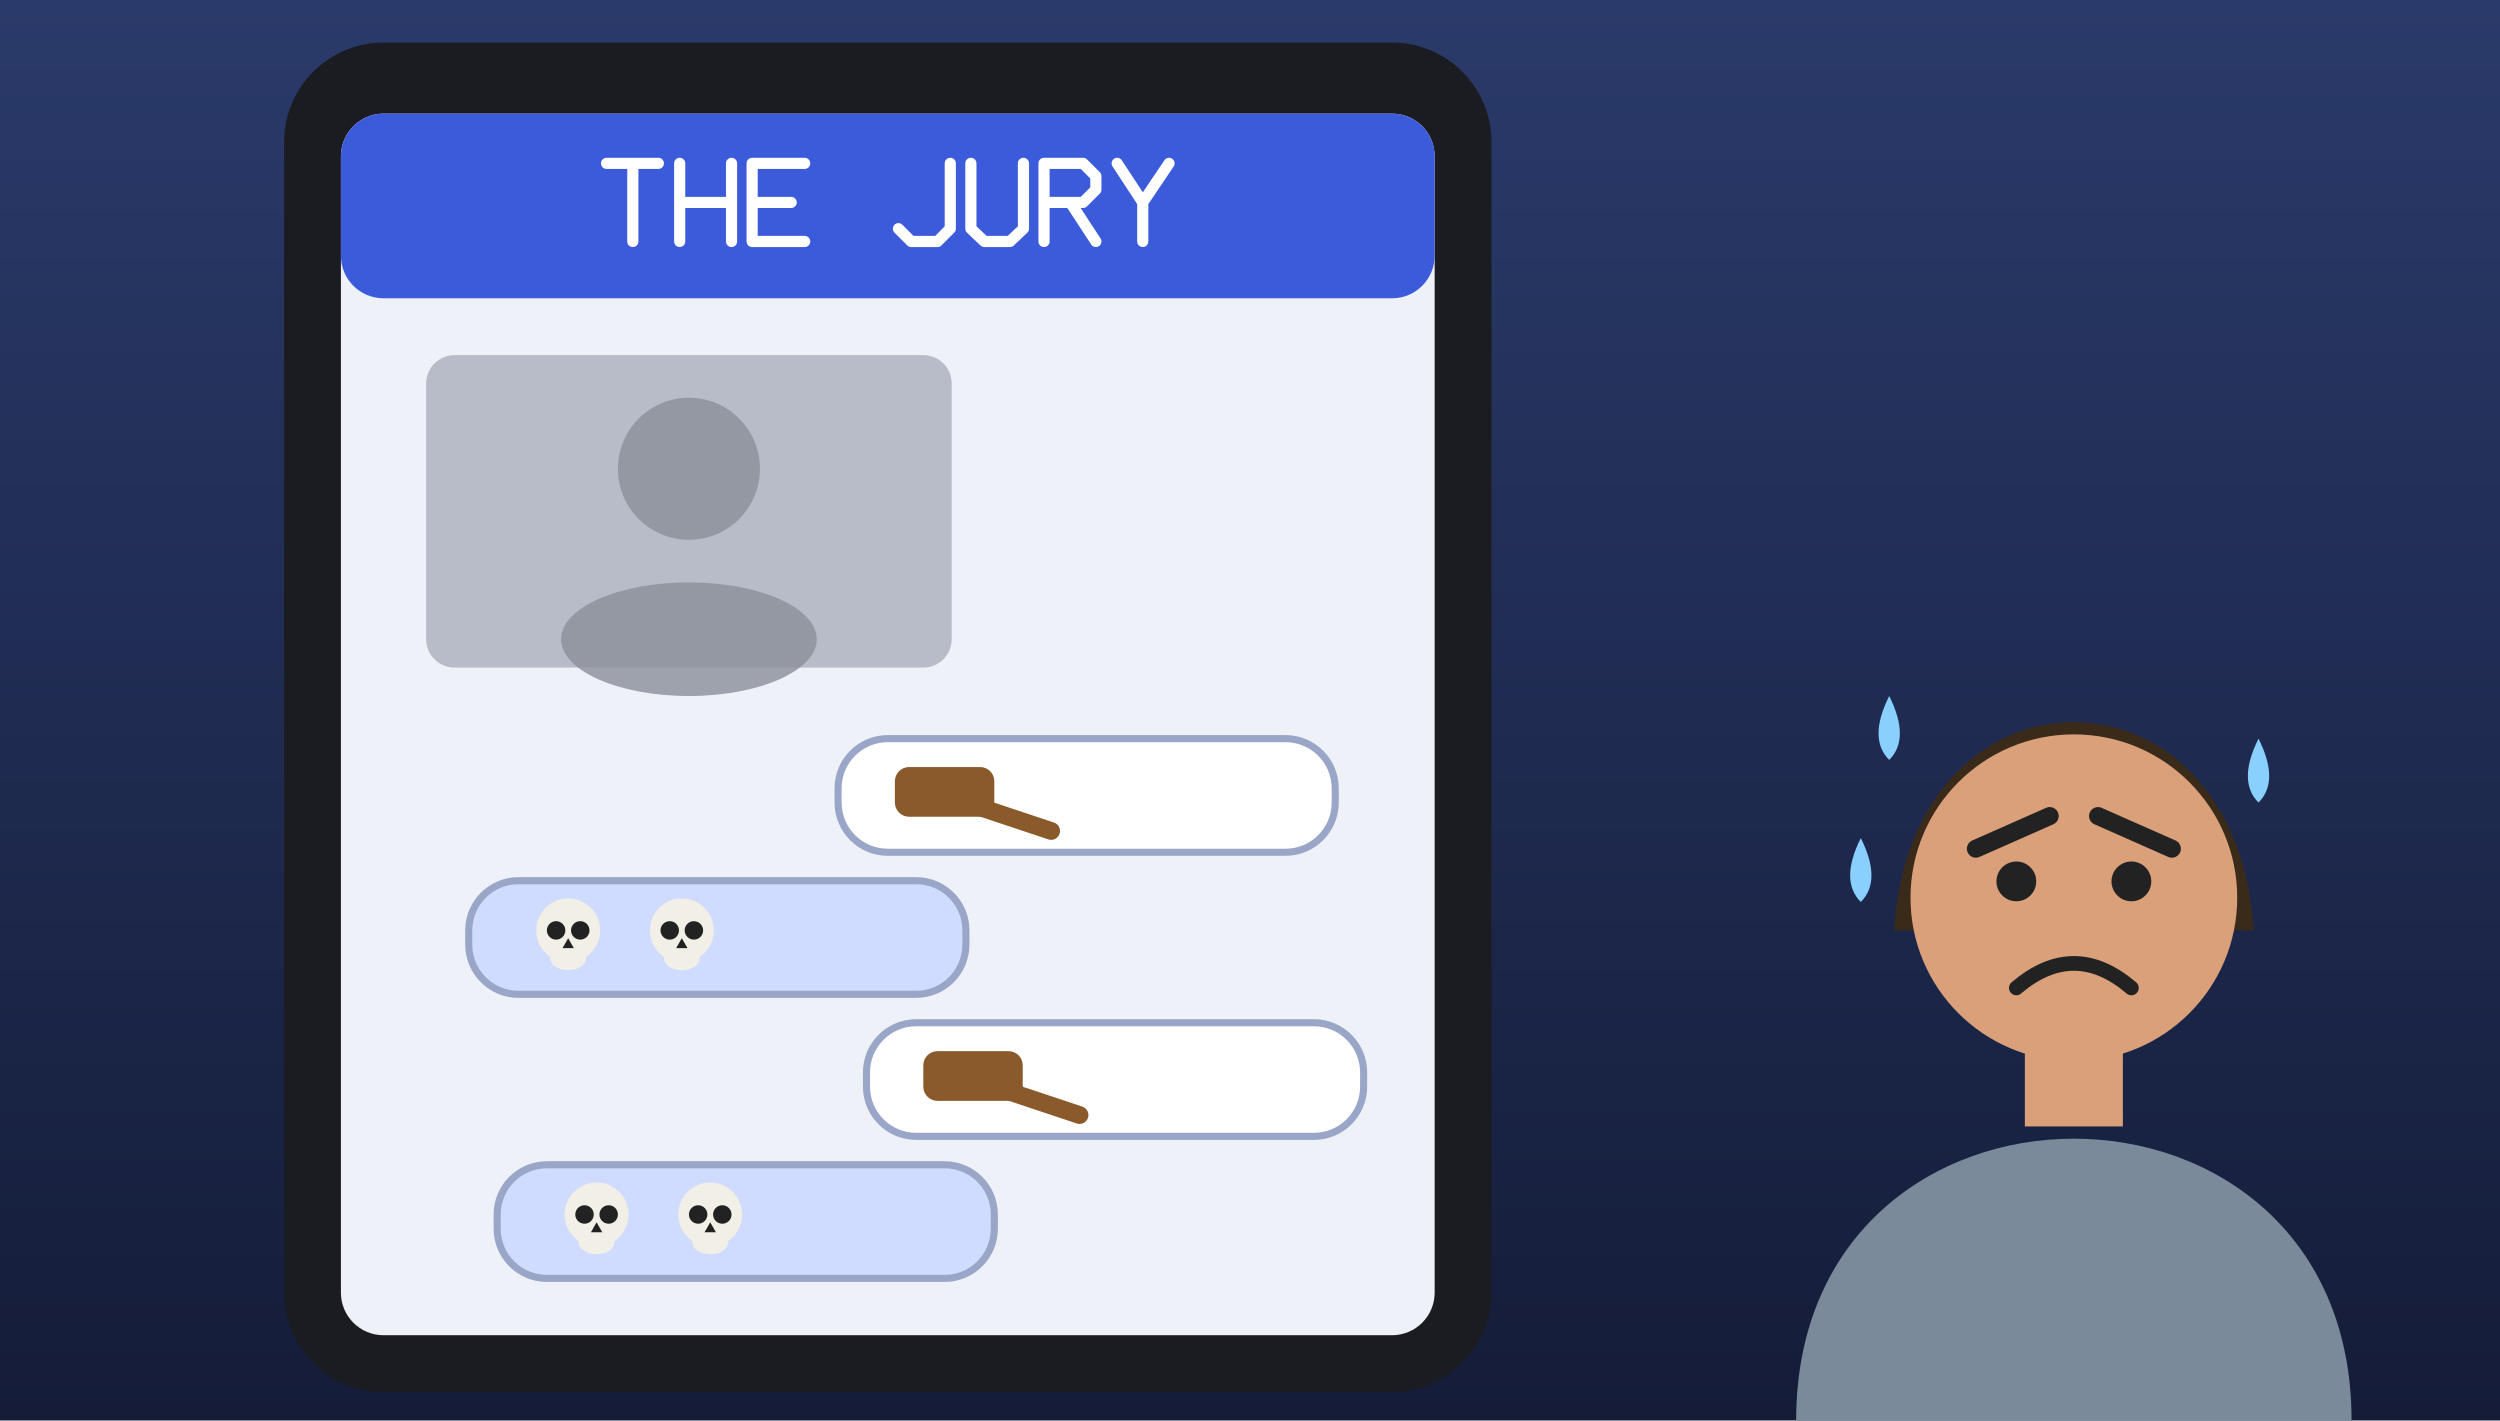
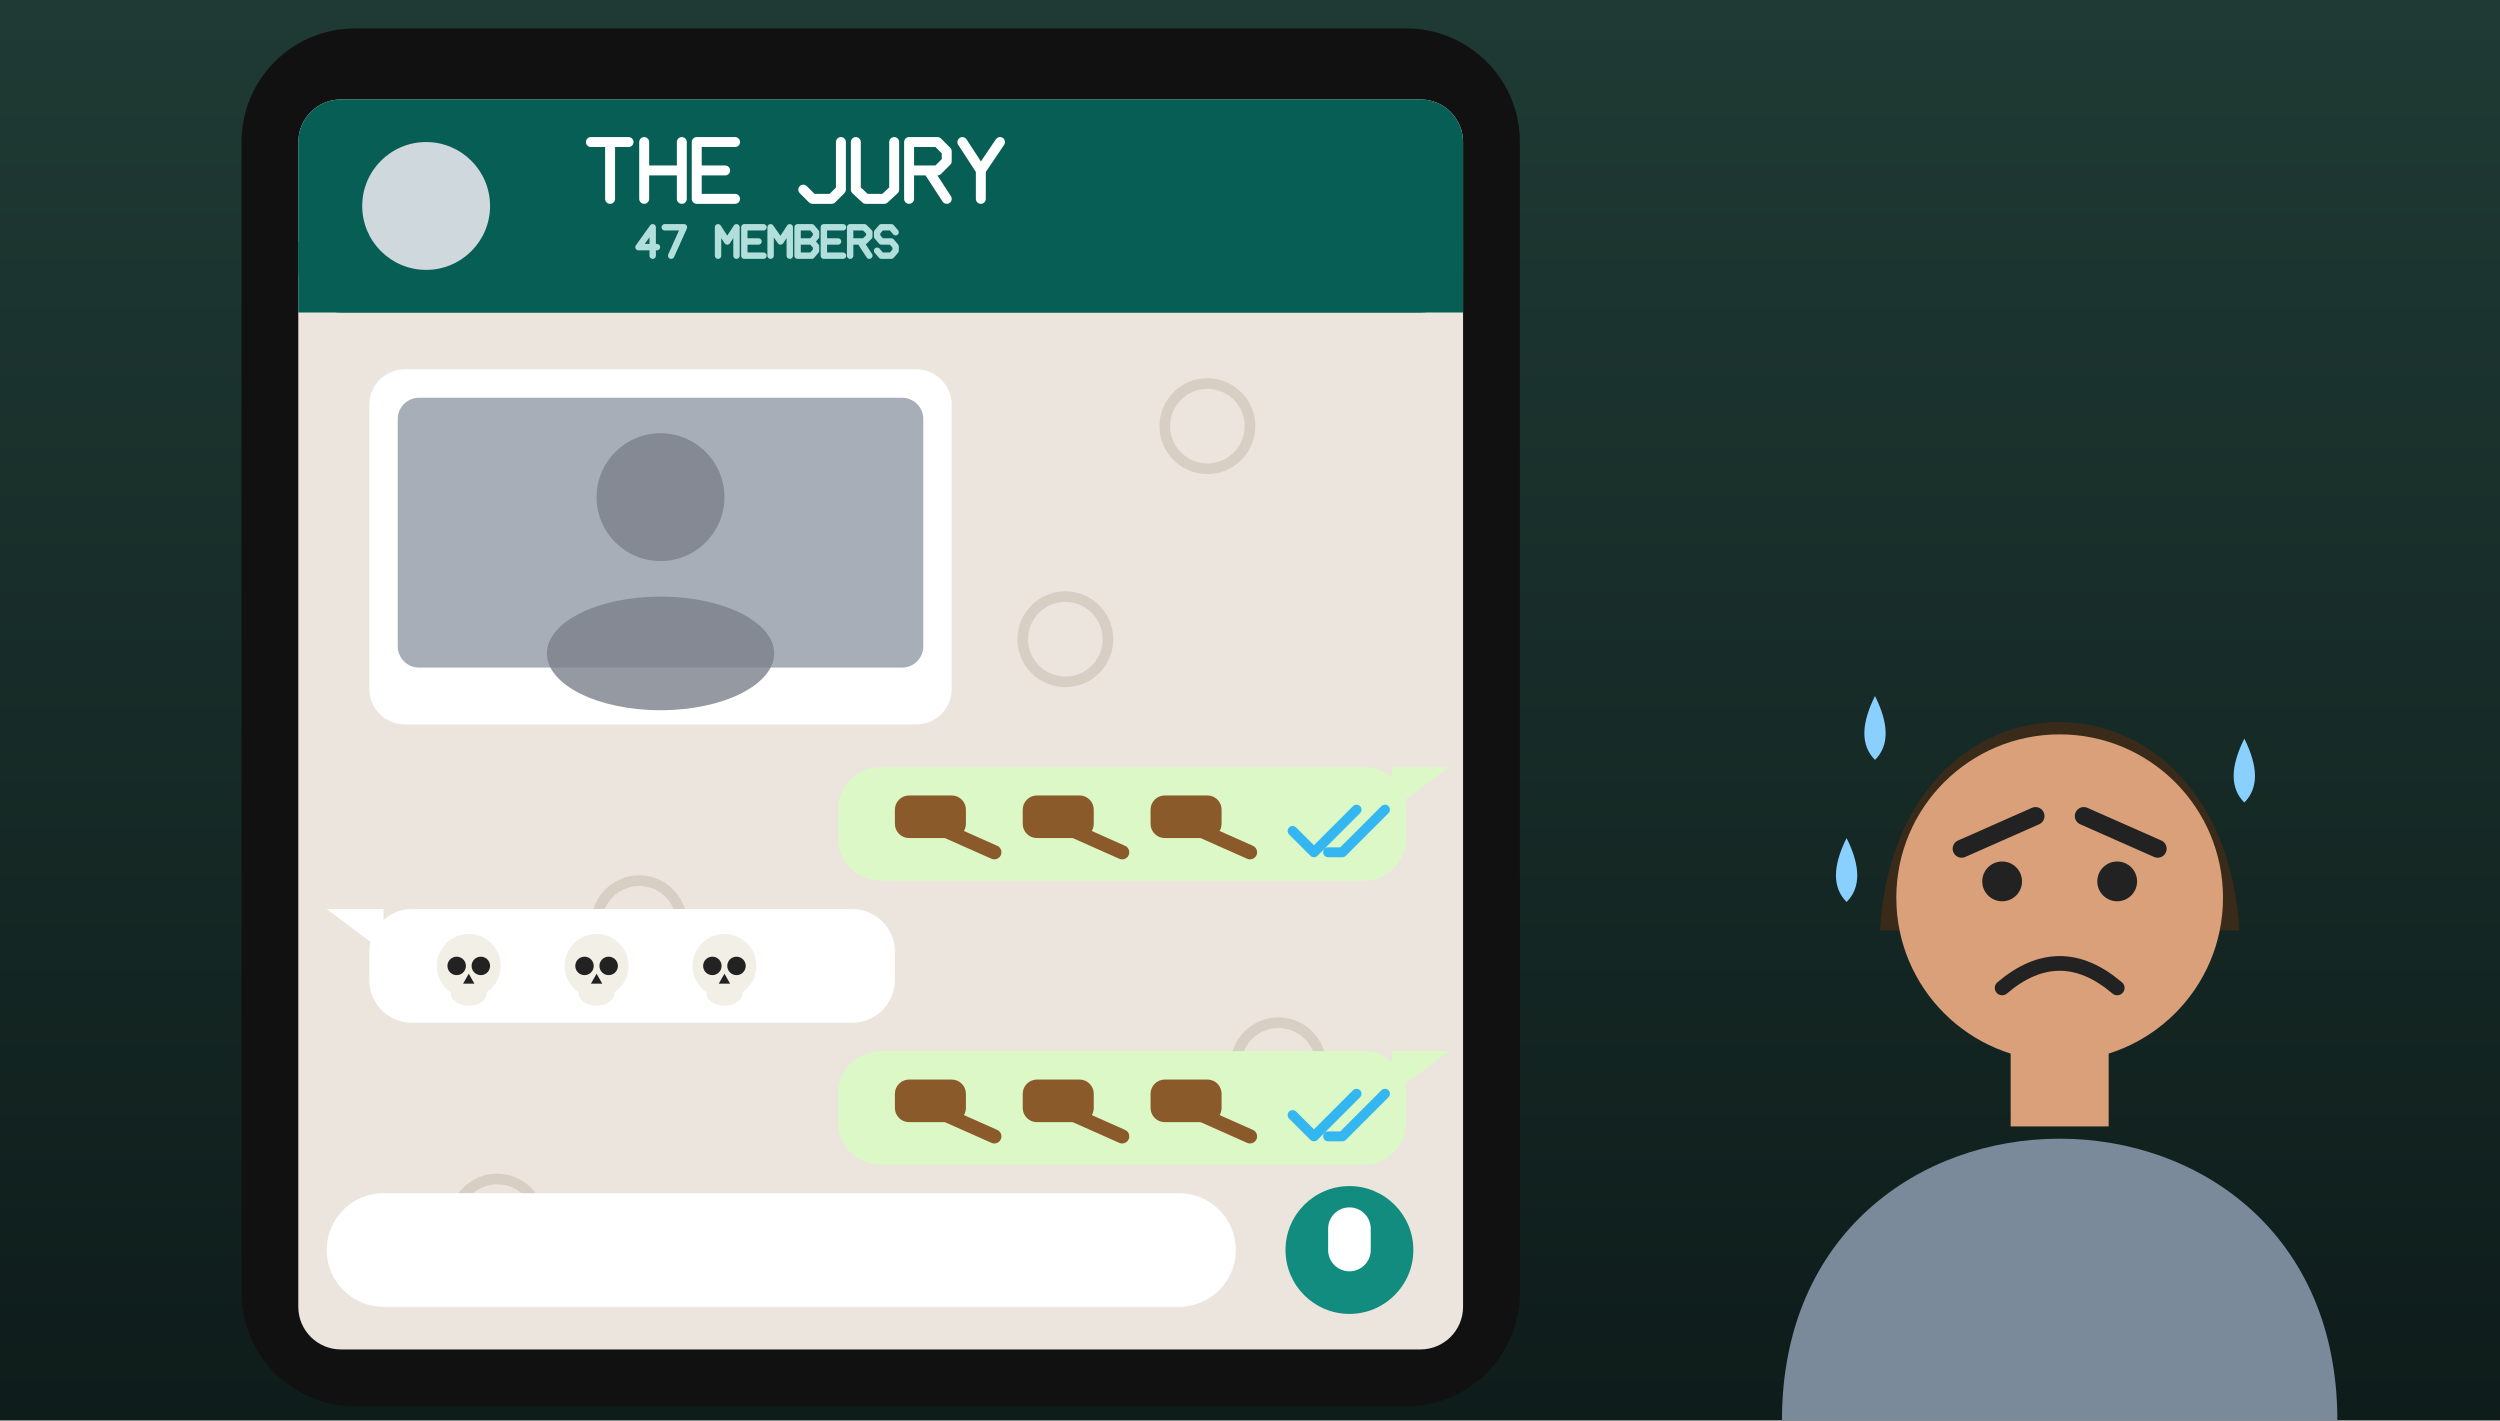
<svg xmlns="http://www.w3.org/2000/svg" viewBox="0 0 352 200" width="352" height="200">
  <defs>
    <linearGradient id="bg" x1="0" y1="0" x2="0" y2="1">
-       <stop offset="0.00" stop-color="#2a3a6a" stop-opacity="1" />
-       <stop offset="1.00" stop-color="#141c38" stop-opacity="1" />
+       <stop offset="0.00" stop-color="#1f3a34" stop-opacity="1" />
+       <stop offset="1.00" stop-color="#0e1c1a" stop-opacity="1" />
    </linearGradient>
  </defs>
  <rect x="0" y="0" width="352" height="200" fill="url(#bg)" />
-   <rect x="40" y="6" width="170" height="190" fill="#1b1b22" rx="14" />
-   <rect x="48" y="16" width="154" height="172" fill="#eef2f8" rx="6" />
-   <rect x="48" y="16" width="154" height="26" fill="#3b5bdb" rx="6" />
-   <path d="M85.4 23.0 L92.7 23.0 M89.1 23.0 L89.1 34.0 M95.7 23.0 L95.7 34.0 M103.0 23.0 L103.0 34.0 M95.7 28.5 L103.0 28.5 M113.3 23.0 L105.9 23.0 L105.9 34.0 L113.3 34.0 M105.9 28.5 L111.4 28.5 M133.8 23.0 L133.8 32.2 L132.0 34.0 L128.3 34.0 L126.5 32.2 M136.7 23.0 L136.7 32.2 L138.6 34.0 L142.2 34.0 L144.1 32.2 L144.1 23.0 M147.0 34.0 L147.0 23.0 L152.5 23.0 L154.3 24.8 L154.3 26.7 L152.5 28.5 L147.0 28.5 M150.7 28.5 L154.3 34.0 M157.3 23.0 L160.9 28.5 L164.6 23.0 M160.9 28.5 L160.9 34.0 " fill="none" stroke="#ffffff" stroke-width="1.571" stroke-linecap="round" stroke-linejoin="round" />
-   <rect x="60" y="50" width="74" height="44" fill="#b8bcc8" rx="4" />
-   <circle cx="97.0" cy="66.0" r="10.0" fill="#8a8e9a" opacity="0.8" />
-   <ellipse cx="97.0" cy="90.0" rx="18.0" ry="8.0" fill="#8a8e9a" opacity="0.8" />
-   <rect x="118" y="104" width="70" height="16" fill="#ffffff" rx="7" stroke="#9aa6c8" stroke-width="1" />
-   <rect x="126" y="108" width="14" height="7" fill="#8a5a2a" rx="2" />
-   <path d="M133 112 L148 117" fill="none" stroke="#8a5a2a" stroke-width="2.5" stroke-linecap="round" stroke-linejoin="round" />
-   <rect x="66" y="124" width="70" height="16" fill="#d0dcff" rx="7" stroke="#9aa6c8" stroke-width="1" />
-   <circle cx="80.0" cy="131.0" r="4.5" fill="#f2efe6" />
-   <rect x="77.48" y="133.24" width="5.04" height="3.36" fill="#f2efe6" rx="3" />
-   <circle cx="78.3" cy="131.0" r="1.3" fill="#222" />
-   <circle cx="81.7" cy="131.0" r="1.3" fill="#222" />
-   <polygon points="80.0,132.1 79.2,133.5 80.8,133.5" fill="#222" />
-   <circle cx="96.0" cy="131.0" r="4.5" fill="#f2efe6" />
-   <rect x="93.48" y="133.24" width="5.04" height="3.36" fill="#f2efe6" rx="3" />
-   <circle cx="94.3" cy="131.0" r="1.3" fill="#222" />
-   <circle cx="97.7" cy="131.0" r="1.3" fill="#222" />
-   <polygon points="96.0,132.1 95.2,133.5 96.8,133.5" fill="#222" />
-   <rect x="122" y="144" width="70" height="16" fill="#ffffff" rx="7" stroke="#9aa6c8" stroke-width="1" />
-   <rect x="130" y="148" width="14" height="7" fill="#8a5a2a" rx="2" />
-   <path d="M137 152 L152 157" fill="none" stroke="#8a5a2a" stroke-width="2.5" stroke-linecap="round" stroke-linejoin="round" />
-   <rect x="70" y="164" width="70" height="16" fill="#d0dcff" rx="7" stroke="#9aa6c8" stroke-width="1" />
-   <circle cx="84.0" cy="171.0" r="4.5" fill="#f2efe6" />
-   <rect x="81.48" y="173.24" width="5.04" height="3.36" fill="#f2efe6" rx="3" />
-   <circle cx="82.3" cy="171.0" r="1.3" fill="#222" />
-   <circle cx="85.7" cy="171.0" r="1.3" fill="#222" />
-   <polygon points="84.0,172.1 83.2,173.5 84.8,173.5" fill="#222" />
-   <circle cx="100.0" cy="171.0" r="4.5" fill="#f2efe6" />
-   <rect x="97.48" y="173.24" width="5.04" height="3.36" fill="#f2efe6" rx="3" />
-   <circle cx="98.3" cy="171.0" r="1.3" fill="#222" />
-   <circle cx="101.7" cy="171.0" r="1.3" fill="#222" />
-   <polygon points="100.0,172.1 99.2,173.5 100.8,173.5" fill="#222" />
-   <path d="M252.9 200.0 C 252.9 147.1 331.1 147.1 331.1 200.0 Z" fill="#7a8a9a" />
-   <rect x="285.1" y="144.8" width="13.8" height="13.8" fill="#d9a07a" />
-   <path d="M266.7 131.0 C 269.0 91.9 315.0 91.9 317.3 131.0 Z" fill="#3a2a1a" />
-   <circle cx="292.0" cy="126.4" r="23.0" fill="#d9a07a" />
-   <circle cx="283.9" cy="124.1" r="2.8" fill="#222" />
-   <circle cx="300.1" cy="124.1" r="2.8" fill="#222" />
-   <path d="M283.9 139.1 Q 292.0 132.2 300.1 139.1" fill="none" stroke="#222" stroke-width="2.07" stroke-linecap="round" stroke-linejoin="round" />
-   <path d="M278.2 119.5 L288.6 114.9 M305.8 119.5 L295.4 114.9" fill="none" stroke="#222" stroke-width="2.53" stroke-linecap="round" stroke-linejoin="round" />
-   <path d="M266 98 q 3 6 0 9 q -3 -3 0 -9 Z" fill="#8ad0ff" />
-   <path d="M318 104 q 3 6 0 9 q -3 -3 0 -9 Z" fill="#8ad0ff" />
-   <path d="M262 118 q 3 6 0 9 q -3 -3 0 -9 Z" fill="#8ad0ff" />
+   <rect x="34" y="4" width="180" height="194" fill="#111" rx="16" />
+   <rect x="42" y="14" width="164" height="176" fill="#ece5dd" rx="6" />
+   <circle cx="60.0" cy="70.0" r="6.0" fill="none" stroke="#d8cfc4" stroke-width="1.5" />
+   <circle cx="150.0" cy="90.0" r="6.0" fill="none" stroke="#d8cfc4" stroke-width="1.5" />
+   <circle cx="90.0" cy="130.0" r="6.0" fill="none" stroke="#d8cfc4" stroke-width="1.5" />
+   <circle cx="180.0" cy="150.0" r="6.0" fill="none" stroke="#d8cfc4" stroke-width="1.5" />
+   <circle cx="70.0" cy="172.0" r="6.0" fill="none" stroke="#d8cfc4" stroke-width="1.5" />
+   <circle cx="170.0" cy="60.0" r="6.0" fill="none" stroke="#d8cfc4" stroke-width="1.5" />
+   <rect x="42" y="14" width="164" height="30" fill="#075e54" rx="6" />
+   <rect x="42" y="34" width="164" height="10" fill="#075e54" />
+   <circle cx="60.0" cy="29.0" r="9.0" fill="#cfd8dc" />
+   <path d="M83.2 20.0 L88.5 20.0 M85.9 20.0 L85.9 28.0 M90.7 20.0 L90.7 28.0 M96.0 20.0 L96.0 28.0 M90.7 24.0 L96.0 24.0 M103.5 20.0 L98.1 20.0 L98.1 28.0 L103.5 28.0 M98.1 24.0 L102.1 24.0 M118.4 20.0 L118.4 26.7 L117.1 28.0 L114.4 28.0 L113.1 26.7 M120.5 20.0 L120.5 26.7 L121.9 28.0 L124.5 28.0 L125.9 26.7 L125.9 20.0 M128.0 28.0 L128.0 20.0 L132.0 20.0 L133.3 21.3 L133.3 22.7 L132.0 24.0 L128.0 24.0 M130.7 24.0 L133.3 28.0 M135.5 20.0 L138.1 24.0 L140.8 20.0 M138.1 24.0 L138.1 28.0 " fill="none" stroke="#ffffff" stroke-width="1.4" stroke-linecap="round" stroke-linejoin="round" />
+   <path d="M91.9 36.0 L91.9 32.0 L89.9 34.8 L92.5 34.8 M93.6 32.0 L96.3 32.0 L94.5 36.0 M101.1 36.0 L101.1 32.0 L102.4 34.0 L103.7 32.0 L103.7 36.0 M107.5 32.0 L104.8 32.0 L104.8 36.0 L107.5 36.0 M104.8 34.0 L106.8 34.0 M108.5 36.0 L108.5 32.0 L109.9 34.0 L111.2 32.0 L111.2 36.0 M112.3 36.0 L112.3 32.0 L114.3 32.0 L114.9 32.7 L114.9 33.3 L114.3 34.0 L112.3 34.0 M114.3 34.0 L114.9 34.7 L114.9 35.3 L114.3 36.0 L112.3 36.0 M118.7 32.0 L116.0 32.0 L116.0 36.0 L118.7 36.0 M116.0 34.0 L118.0 34.0 M119.7 36.0 L119.7 32.0 L121.7 32.0 L122.4 32.7 L122.4 33.3 L121.7 34.0 L119.7 34.0 M121.1 34.0 L122.4 36.0 M126.1 32.7 L125.5 32.0 L124.1 32.0 L123.5 32.7 L123.5 33.3 L124.1 34.0 L125.5 34.0 L126.1 34.7 L126.1 35.3 L125.5 36.0 L124.1 36.0 L123.5 35.3 " fill="none" stroke="#b2dfdb" stroke-width="0.9" stroke-linecap="round" stroke-linejoin="round" />
+   <rect x="52" y="52" width="82" height="50" fill="#ffffff" rx="5" />
+   <rect x="56" y="56" width="74" height="38" fill="#a8aeb8" rx="3" />
+   <circle cx="93.0" cy="70.0" r="9.0" fill="#7a808a" opacity="0.8" />
+   <ellipse cx="93.0" cy="92.0" rx="16.0" ry="8.0" fill="#7a808a" opacity="0.8" />
+   <rect x="118" y="108" width="80" height="16" fill="#dcf8c6" rx="6" />
+   <polygon points="196.0,108.0 204.0,108.0 196.0,114.0" fill="#dcf8c6" />
+   <rect x="126" y="112" width="10" height="6" fill="#8a5a2a" rx="2" />
+   <path d="M131 116 L140 120" fill="none" stroke="#8a5a2a" stroke-width="2" stroke-linecap="round" stroke-linejoin="round" />
+   <rect x="144" y="112" width="10" height="6" fill="#8a5a2a" rx="2" />
+   <path d="M149 116 L158 120" fill="none" stroke="#8a5a2a" stroke-width="2" stroke-linecap="round" stroke-linejoin="round" />
+   <rect x="162" y="112" width="10" height="6" fill="#8a5a2a" rx="2" />
+   <path d="M167 116 L176 120" fill="none" stroke="#8a5a2a" stroke-width="2" stroke-linecap="round" stroke-linejoin="round" />
+   <path d="M182 117 l 3 3 l 6 -6 M187 120 l 2 0 l 6 -6" fill="none" stroke="#34b7f1" stroke-width="1.4" stroke-linecap="round" stroke-linejoin="round" />
+   <rect x="52" y="128" width="74" height="16" fill="#ffffff" rx="6" />
+   <polygon points="54.0,128.0 46.0,128.0 54.0,134.0" fill="#ffffff" />
+   <circle cx="66.0" cy="136.0" r="4.5" fill="#f2efe6" />
+   <rect x="63.48" y="138.24" width="5.04" height="3.36" fill="#f2efe6" rx="3" />
+   <circle cx="64.3" cy="136.0" r="1.3" fill="#222" />
+   <circle cx="67.7" cy="136.0" r="1.3" fill="#222" />
+   <polygon points="66.0,137.1 65.2,138.5 66.8,138.5" fill="#222" />
+   <circle cx="84.0" cy="136.0" r="4.5" fill="#f2efe6" />
+   <rect x="81.48" y="138.24" width="5.04" height="3.36" fill="#f2efe6" rx="3" />
+   <circle cx="82.3" cy="136.0" r="1.3" fill="#222" />
+   <circle cx="85.7" cy="136.0" r="1.3" fill="#222" />
+   <polygon points="84.0,137.1 83.2,138.5 84.8,138.5" fill="#222" />
+   <circle cx="102.0" cy="136.0" r="4.5" fill="#f2efe6" />
+   <rect x="99.48" y="138.24" width="5.04" height="3.36" fill="#f2efe6" rx="3" />
+   <circle cx="100.3" cy="136.0" r="1.3" fill="#222" />
+   <circle cx="103.7" cy="136.0" r="1.3" fill="#222" />
+   <polygon points="102.0,137.1 101.2,138.5 102.8,138.5" fill="#222" />
+   <rect x="118" y="148" width="80" height="16" fill="#dcf8c6" rx="6" />
+   <polygon points="196.0,148.0 204.0,148.0 196.0,154.0" fill="#dcf8c6" />
+   <rect x="126" y="152" width="10" height="6" fill="#8a5a2a" rx="2" />
+   <path d="M131 156 L140 160" fill="none" stroke="#8a5a2a" stroke-width="2" stroke-linecap="round" stroke-linejoin="round" />
+   <rect x="144" y="152" width="10" height="6" fill="#8a5a2a" rx="2" />
+   <path d="M149 156 L158 160" fill="none" stroke="#8a5a2a" stroke-width="2" stroke-linecap="round" stroke-linejoin="round" />
+   <rect x="162" y="152" width="10" height="6" fill="#8a5a2a" rx="2" />
+   <path d="M167 156 L176 160" fill="none" stroke="#8a5a2a" stroke-width="2" stroke-linecap="round" stroke-linejoin="round" />
+   <path d="M182 157 l 3 3 l 6 -6 M187 160 l 2 0 l 6 -6" fill="none" stroke="#34b7f1" stroke-width="1.4" stroke-linecap="round" stroke-linejoin="round" />
+   <rect x="46" y="168" width="128" height="16" fill="#ffffff" rx="8" />
+   <circle cx="190.0" cy="176.0" r="9.0" fill="#128c7e" />
+   <rect x="187" y="170" width="6" height="9" fill="#ffffff" rx="3" />
+   <path d="M250.9 200.0 C 250.9 147.1 329.1 147.1 329.1 200.0 Z" fill="#7a8a9a" />
+   <rect x="283.1" y="144.8" width="13.8" height="13.8" fill="#d9a07a" />
+   <path d="M264.7 131.0 C 267.0 91.9 313.0 91.9 315.3 131.0 Z" fill="#3a2a1a" />
+   <circle cx="290.0" cy="126.4" r="23.0" fill="#d9a07a" />
+   <circle cx="281.9" cy="124.1" r="2.8" fill="#222" />
+   <circle cx="298.1" cy="124.1" r="2.8" fill="#222" />
+   <path d="M281.9 139.1 Q 290.0 132.2 298.1 139.1" fill="none" stroke="#222" stroke-width="2.07" stroke-linecap="round" stroke-linejoin="round" />
+   <path d="M276.2 119.5 L286.6 114.9 M303.8 119.5 L293.4 114.9" fill="none" stroke="#222" stroke-width="2.53" stroke-linecap="round" stroke-linejoin="round" />
+   <path d="M264 98 q 3 6 0 9 q -3 -3 0 -9 Z" fill="#8ad0ff" />
+   <path d="M316 104 q 3 6 0 9 q -3 -3 0 -9 Z" fill="#8ad0ff" />
+   <path d="M260 118 q 3 6 0 9 q -3 -3 0 -9 Z" fill="#8ad0ff" />
</svg>
